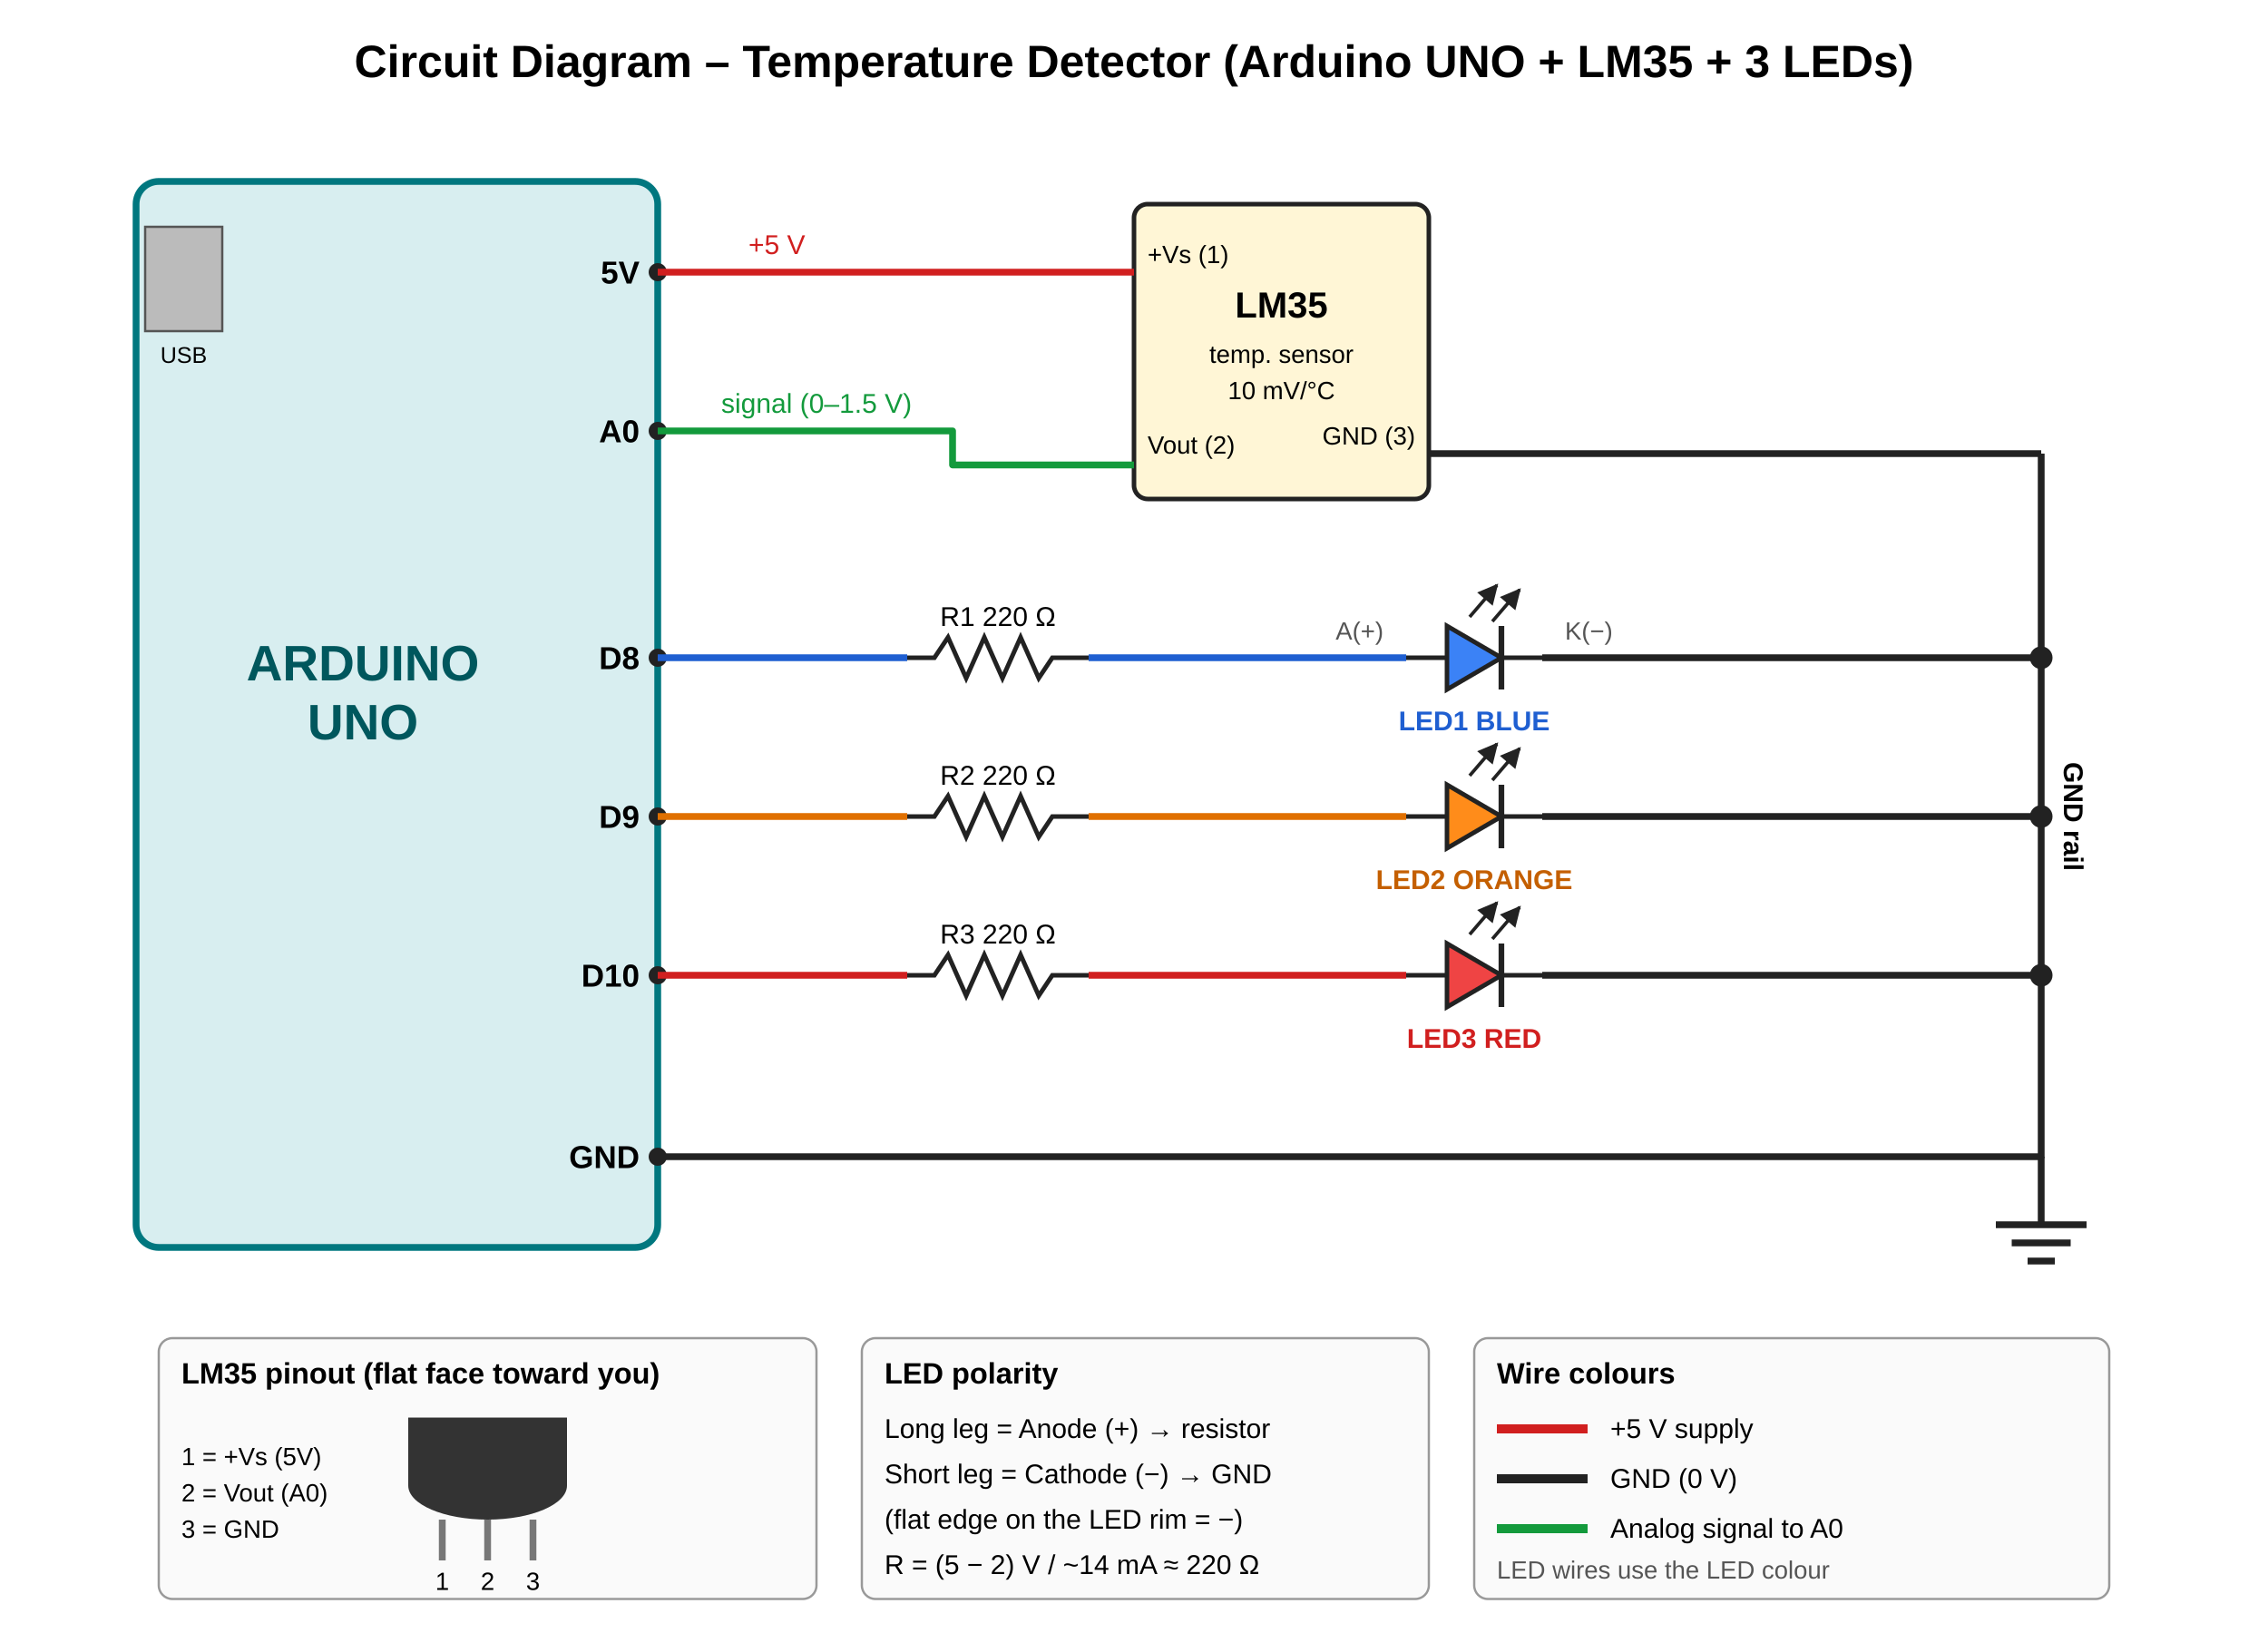
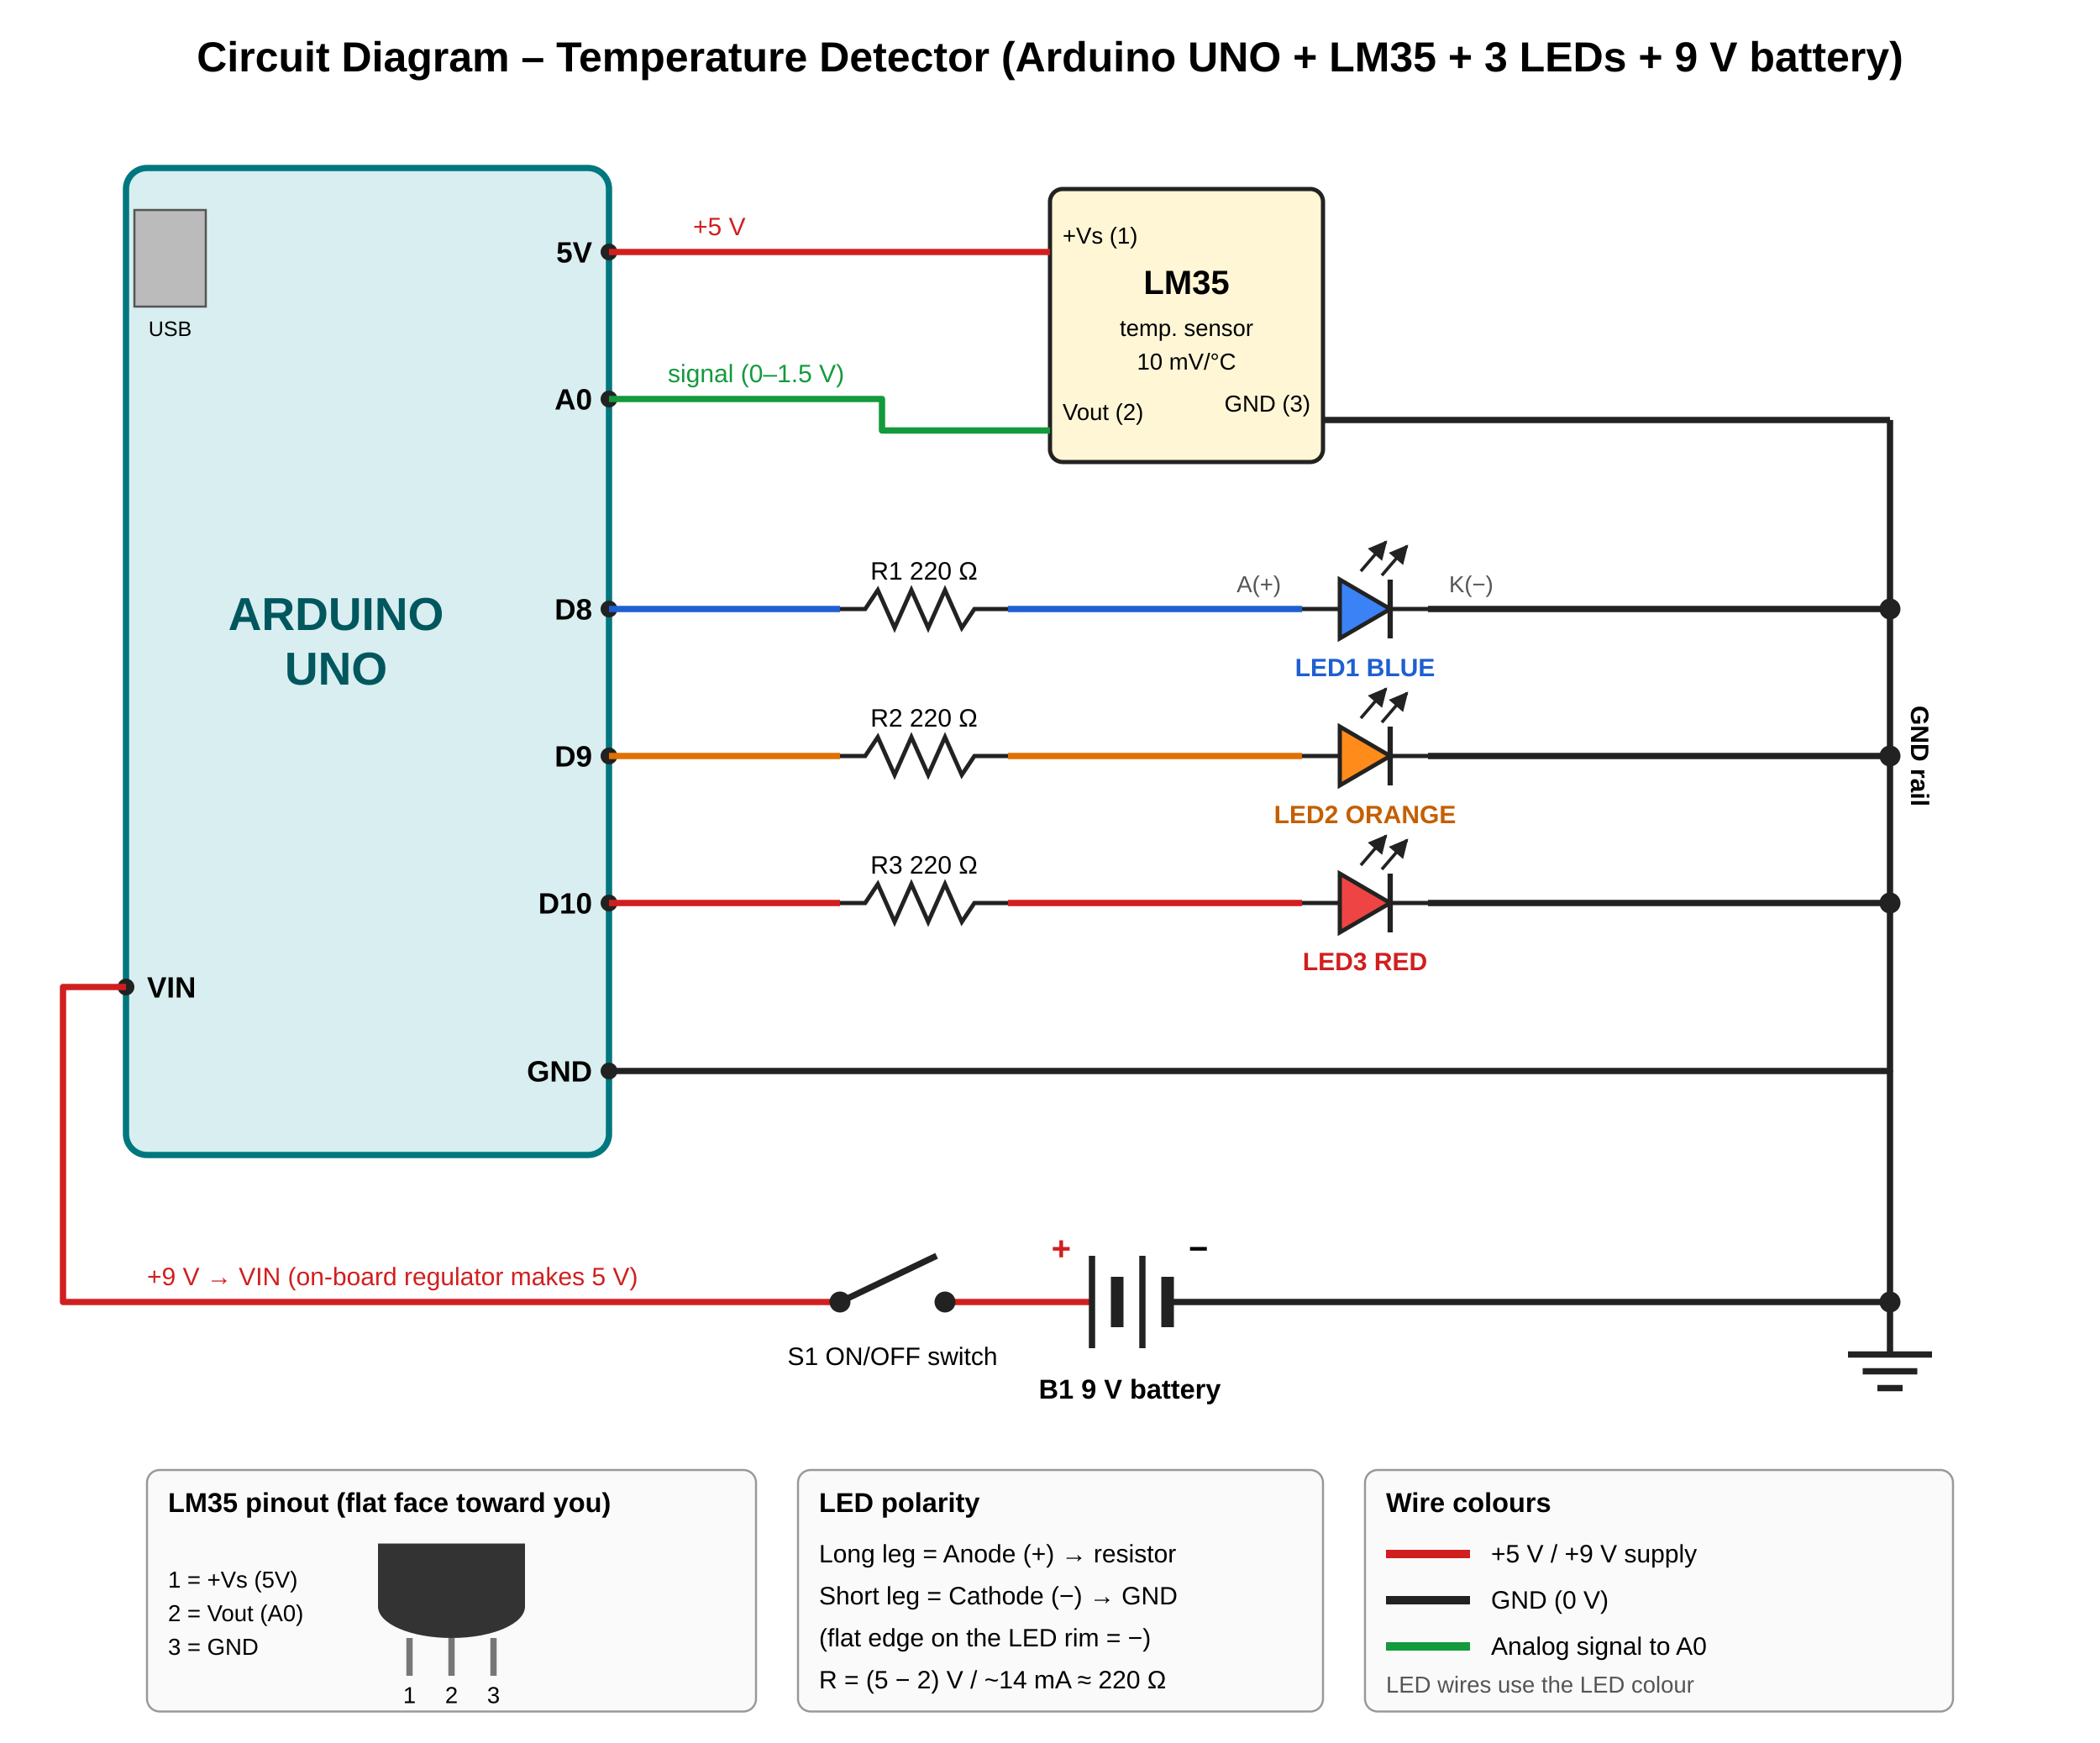
- <svg xmlns="http://www.w3.org/2000/svg" width="1000" height="720" viewBox="0 0 1000 720" font-family="Arial, Helvetica, sans-serif" font-size="14">
+ <svg xmlns="http://www.w3.org/2000/svg" width="1000" height="830" viewBox="0 0 1000 830" font-family="Arial, Helvetica, sans-serif" font-size="14">
  <defs>
    <marker id="ray" viewBox="0 0 10 10" refX="9" refY="5" markerWidth="6" markerHeight="6" orient="auto">
      <path d="M0,0 L10,5 L0,10 z" fill="#222" />
    </marker>
    <g id="led">
      <line x1="0" y1="0" x2="18" y2="0" stroke="#222" stroke-width="2" />
      <polygon points="18,-14 18,14 42,0" stroke="#222" stroke-width="2" />
      <line x1="42" y1="-14" x2="42" y2="14" stroke="#222" stroke-width="2.5" />
      <line x1="42" y1="0" x2="60" y2="0" stroke="#222" stroke-width="2" />
      <line x1="28" y1="-18" x2="40" y2="-32" stroke="#222" stroke-width="1.5" marker-end="url(#ray)" />
      <line x1="38" y1="-16" x2="50" y2="-30" stroke="#222" stroke-width="1.5" marker-end="url(#ray)" />
    </g>
    <g id="res">
      <polyline points="0,0 12,0 18,-9 26,9 34,-9 42,9 50,-9 58,9 64,0 80,0" fill="none" stroke="#222" stroke-width="2" />
    </g>
  </defs>
-   <rect width="1000" height="720" fill="#fff" />
-   <text x="500" y="34" text-anchor="middle" font-size="20" font-weight="bold">Circuit Diagram – Temperature Detector (Arduino UNO + LM35 + 3 LEDs)</text>
+   <rect width="1000" height="830" fill="#fff" />
+   <text x="500" y="34" text-anchor="middle" font-size="20" font-weight="bold">Circuit Diagram – Temperature Detector (Arduino UNO + LM35 + 3 LEDs + 9 V battery)</text>
  <rect x="60" y="80" width="230" height="470" rx="10" fill="#d8eef0" stroke="#00777f" stroke-width="3" />
  <text x="160" y="300" text-anchor="middle" font-size="22" font-weight="bold" fill="#00575d">ARDUINO</text>
  <text x="160" y="326" text-anchor="middle" font-size="22" font-weight="bold" fill="#00575d">UNO</text>
  <rect x="64" y="100" width="34" height="46" fill="#bbb" stroke="#555" />
  <text x="81" y="160" text-anchor="middle" font-size="10">USB</text>
  <g font-weight="bold" text-anchor="end">
    <text x="282" y="125">5V</text>
    <text x="282" y="195">A0</text>
    <text x="282" y="295">D8</text>
    <text x="282" y="365">D9</text>
    <text x="282" y="435">D10</text>
    <text x="282" y="515">GND</text>
  </g>
+   <text x="70" y="475" font-weight="bold">VIN</text>
+   <circle cx="60" cy="470" r="4" fill="#222" />
  <g fill="#222">
    <circle cx="290" cy="120" r="4" />
    <circle cx="290" cy="190" r="4" />
    <circle cx="290" cy="290" r="4" />
    <circle cx="290" cy="360" r="4" />
    <circle cx="290" cy="430" r="4" />
    <circle cx="290" cy="510" r="4" />
  </g>
  <rect x="500" y="90" width="130" height="130" rx="6" fill="#fff6d6" stroke="#222" stroke-width="2" />
  <text x="565" y="140" text-anchor="middle" font-weight="bold" font-size="16">LM35</text>
  <text x="565" y="160" text-anchor="middle" font-size="11">temp. sensor</text>
  <text x="565" y="176" text-anchor="middle" font-size="11">10 mV/°C</text>
  <g font-size="11">
    <text x="506" y="116">+Vs (1)</text>
    <text x="506" y="200">Vout (2)</text>
    <text x="624" y="196" text-anchor="end">GND (3)</text>
  </g>
  <g fill="none" stroke-width="3" stroke-linejoin="round">
    <polyline points="290,120 500,120" stroke="#d11f1f" />
    <polyline points="290,190 420,190 420,205 500,205" stroke="#139a3c" />
    <polyline points="630,200 900,200" stroke="#222" />
    <polyline points="900,200 900,510 290,510" stroke="#222" />
  </g>
  <text x="330" y="112" font-size="12" fill="#d11f1f">+5 V</text>
  <text x="318" y="182" font-size="12" fill="#139a3c">signal (0–1.5 V)</text>
  <text x="910" y="360" font-size="12" font-weight="bold" transform="rotate(90 910 360)" text-anchor="middle">GND rail</text>
  <g stroke-width="3" fill="none">
    <line x1="290" y1="290" x2="400" y2="290" stroke="#1f5fd1" />
    <line x1="480" y1="290" x2="620" y2="290" stroke="#1f5fd1" />
    <line x1="680" y1="290" x2="900" y2="290" stroke="#222" />
  </g>
  <use href="#res" x="400" y="290" />
  <use href="#led" x="620" y="290" fill="#3b82f6" />
  <text x="440" y="276" text-anchor="middle" font-size="12">R1 220 Ω</text>
  <text x="650" y="322" text-anchor="middle" font-size="12" font-weight="bold" fill="#1f5fd1">LED1 BLUE</text>
  <g stroke-width="3" fill="none">
    <line x1="290" y1="360" x2="400" y2="360" stroke="#e07000" />
    <line x1="480" y1="360" x2="620" y2="360" stroke="#e07000" />
    <line x1="680" y1="360" x2="900" y2="360" stroke="#222" />
  </g>
  <use href="#res" x="400" y="360" />
  <use href="#led" x="620" y="360" fill="#ff8c1a" />
  <text x="440" y="346" text-anchor="middle" font-size="12">R2 220 Ω</text>
  <text x="650" y="392" text-anchor="middle" font-size="12" font-weight="bold" fill="#c45f00">LED2 ORANGE</text>
  <g stroke-width="3" fill="none">
    <line x1="290" y1="430" x2="400" y2="430" stroke="#d11f1f" />
    <line x1="480" y1="430" x2="620" y2="430" stroke="#d11f1f" />
    <line x1="680" y1="430" x2="900" y2="430" stroke="#222" />
  </g>
  <use href="#res" x="400" y="430" />
  <use href="#led" x="620" y="430" fill="#ef4444" />
  <text x="440" y="416" text-anchor="middle" font-size="12">R3 220 Ω</text>
  <text x="650" y="462" text-anchor="middle" font-size="12" font-weight="bold" fill="#d11f1f">LED3 RED</text>
  <g font-size="11" fill="#555">
    <text x="610" y="282" text-anchor="end">A(+)</text>
    <text x="690" y="282">K(−)</text>
  </g>
  <g fill="#222">
    <circle cx="900" cy="290" r="5" />
    <circle cx="900" cy="360" r="5" />
    <circle cx="900" cy="430" r="5" />
  </g>
+   <g fill="none" stroke-width="3" stroke-linejoin="round">
+     <polyline points="60,470 30,470 30,620 400,620" stroke="#d11f1f" />
+     <line x1="450" y1="620" x2="520" y2="620" stroke="#d11f1f" />
+     <polyline points="556,620 900,620 900,510" stroke="#222" />
+   </g>
+   <circle cx="400" cy="620" r="5" fill="#222" />
+   <circle cx="450" cy="620" r="5" fill="#222" />
+   <line x1="400" y1="620" x2="446" y2="598" stroke="#222" stroke-width="3" />
+   <text x="425" y="650" text-anchor="middle" font-size="12">S1 ON/OFF switch</text>
+   <g stroke="#222">
+     <line x1="520" y1="598" x2="520" y2="642" stroke-width="3" />
+     <line x1="532" y1="608" x2="532" y2="632" stroke-width="6" />
+     <line x1="544" y1="598" x2="544" y2="642" stroke-width="3" />
+     <line x1="556" y1="608" x2="556" y2="632" stroke-width="6" />
+   </g>
+   <text x="510" y="600" font-size="16" font-weight="bold" fill="#d11f1f" text-anchor="end">+</text>
+   <text x="566" y="600" font-size="16" font-weight="bold">−</text>
+   <text x="538" y="666" text-anchor="middle" font-size="13" font-weight="bold">B1  9 V battery</text>
+   <text x="70" y="612" font-size="12" fill="#d11f1f">+9 V → VIN (on-board regulator makes 5 V)</text>
+   <circle cx="900" cy="620" r="5" fill="#222" />
  <g stroke="#222" stroke-width="3">
-     <line x1="900" y1="510" x2="900" y2="540" />
-     <line x1="880" y1="540" x2="920" y2="540" />
-     <line x1="887" y1="548" x2="913" y2="548" />
-     <line x1="894" y1="556" x2="906" y2="556" />
+     <line x1="900" y1="620" x2="900" y2="645" />
+     <line x1="880" y1="645" x2="920" y2="645" />
+     <line x1="887" y1="653" x2="913" y2="653" />
+     <line x1="894" y1="661" x2="906" y2="661" />
  </g>
-   <g transform="translate(70,590)">
+   <g transform="translate(70,700)">
    <rect x="0" y="0" width="290" height="115" rx="6" fill="#fafafa" stroke="#999" />
    <text x="10" y="20" font-weight="bold" font-size="13">LM35 pinout (flat face toward you)</text>
    <path d="M110,35 h70 v30 a35,15 0 0 1 -70,0 z" fill="#333" />
    <line x1="125" y1="80" x2="125" y2="98" stroke="#777" stroke-width="3" />
    <line x1="145" y1="80" x2="145" y2="98" stroke="#777" stroke-width="3" />
    <line x1="165" y1="80" x2="165" y2="98" stroke="#777" stroke-width="3" />
    <text x="125" y="111" text-anchor="middle" font-size="11">1</text>
    <text x="145" y="111" text-anchor="middle" font-size="11">2</text>
    <text x="165" y="111" text-anchor="middle" font-size="11">3</text>
    <text x="10" y="56" font-size="11">1 = +Vs (5V)</text>
    <text x="10" y="72" font-size="11">2 = Vout (A0)</text>
    <text x="10" y="88" font-size="11">3 = GND</text>
  </g>
-   <g transform="translate(380,590)">
+   <g transform="translate(380,700)">
    <rect x="0" y="0" width="250" height="115" rx="6" fill="#fafafa" stroke="#999" />
    <text x="10" y="20" font-weight="bold" font-size="13">LED polarity</text>
    <text x="10" y="44" font-size="12">Long leg  = Anode (+) → resistor</text>
    <text x="10" y="64" font-size="12">Short leg = Cathode (−) → GND</text>
    <text x="10" y="84" font-size="12">(flat edge on the LED rim = −)</text>
    <text x="10" y="104" font-size="12">R = (5 − 2) V / ~14 mA ≈ 220 Ω</text>
  </g>
-   <g transform="translate(650,590)">
+   <g transform="translate(650,700)">
    <rect x="0" y="0" width="280" height="115" rx="6" fill="#fafafa" stroke="#999" />
    <text x="10" y="20" font-weight="bold" font-size="13">Wire colours</text>
    <line x1="10" y1="40" x2="50" y2="40" stroke="#d11f1f" stroke-width="4" />
-     <text x="60" y="44" font-size="12">+5 V supply</text>
+     <text x="60" y="44" font-size="12">+5 V / +9 V supply</text>
    <line x1="10" y1="62" x2="50" y2="62" stroke="#222" stroke-width="4" />
    <text x="60" y="66" font-size="12">GND (0 V)</text>
    <line x1="10" y1="84" x2="50" y2="84" stroke="#139a3c" stroke-width="4" />
    <text x="60" y="88" font-size="12">Analog signal to A0</text>
    <text x="10" y="106" font-size="11" fill="#555">LED wires use the LED colour</text>
  </g>
</svg>
